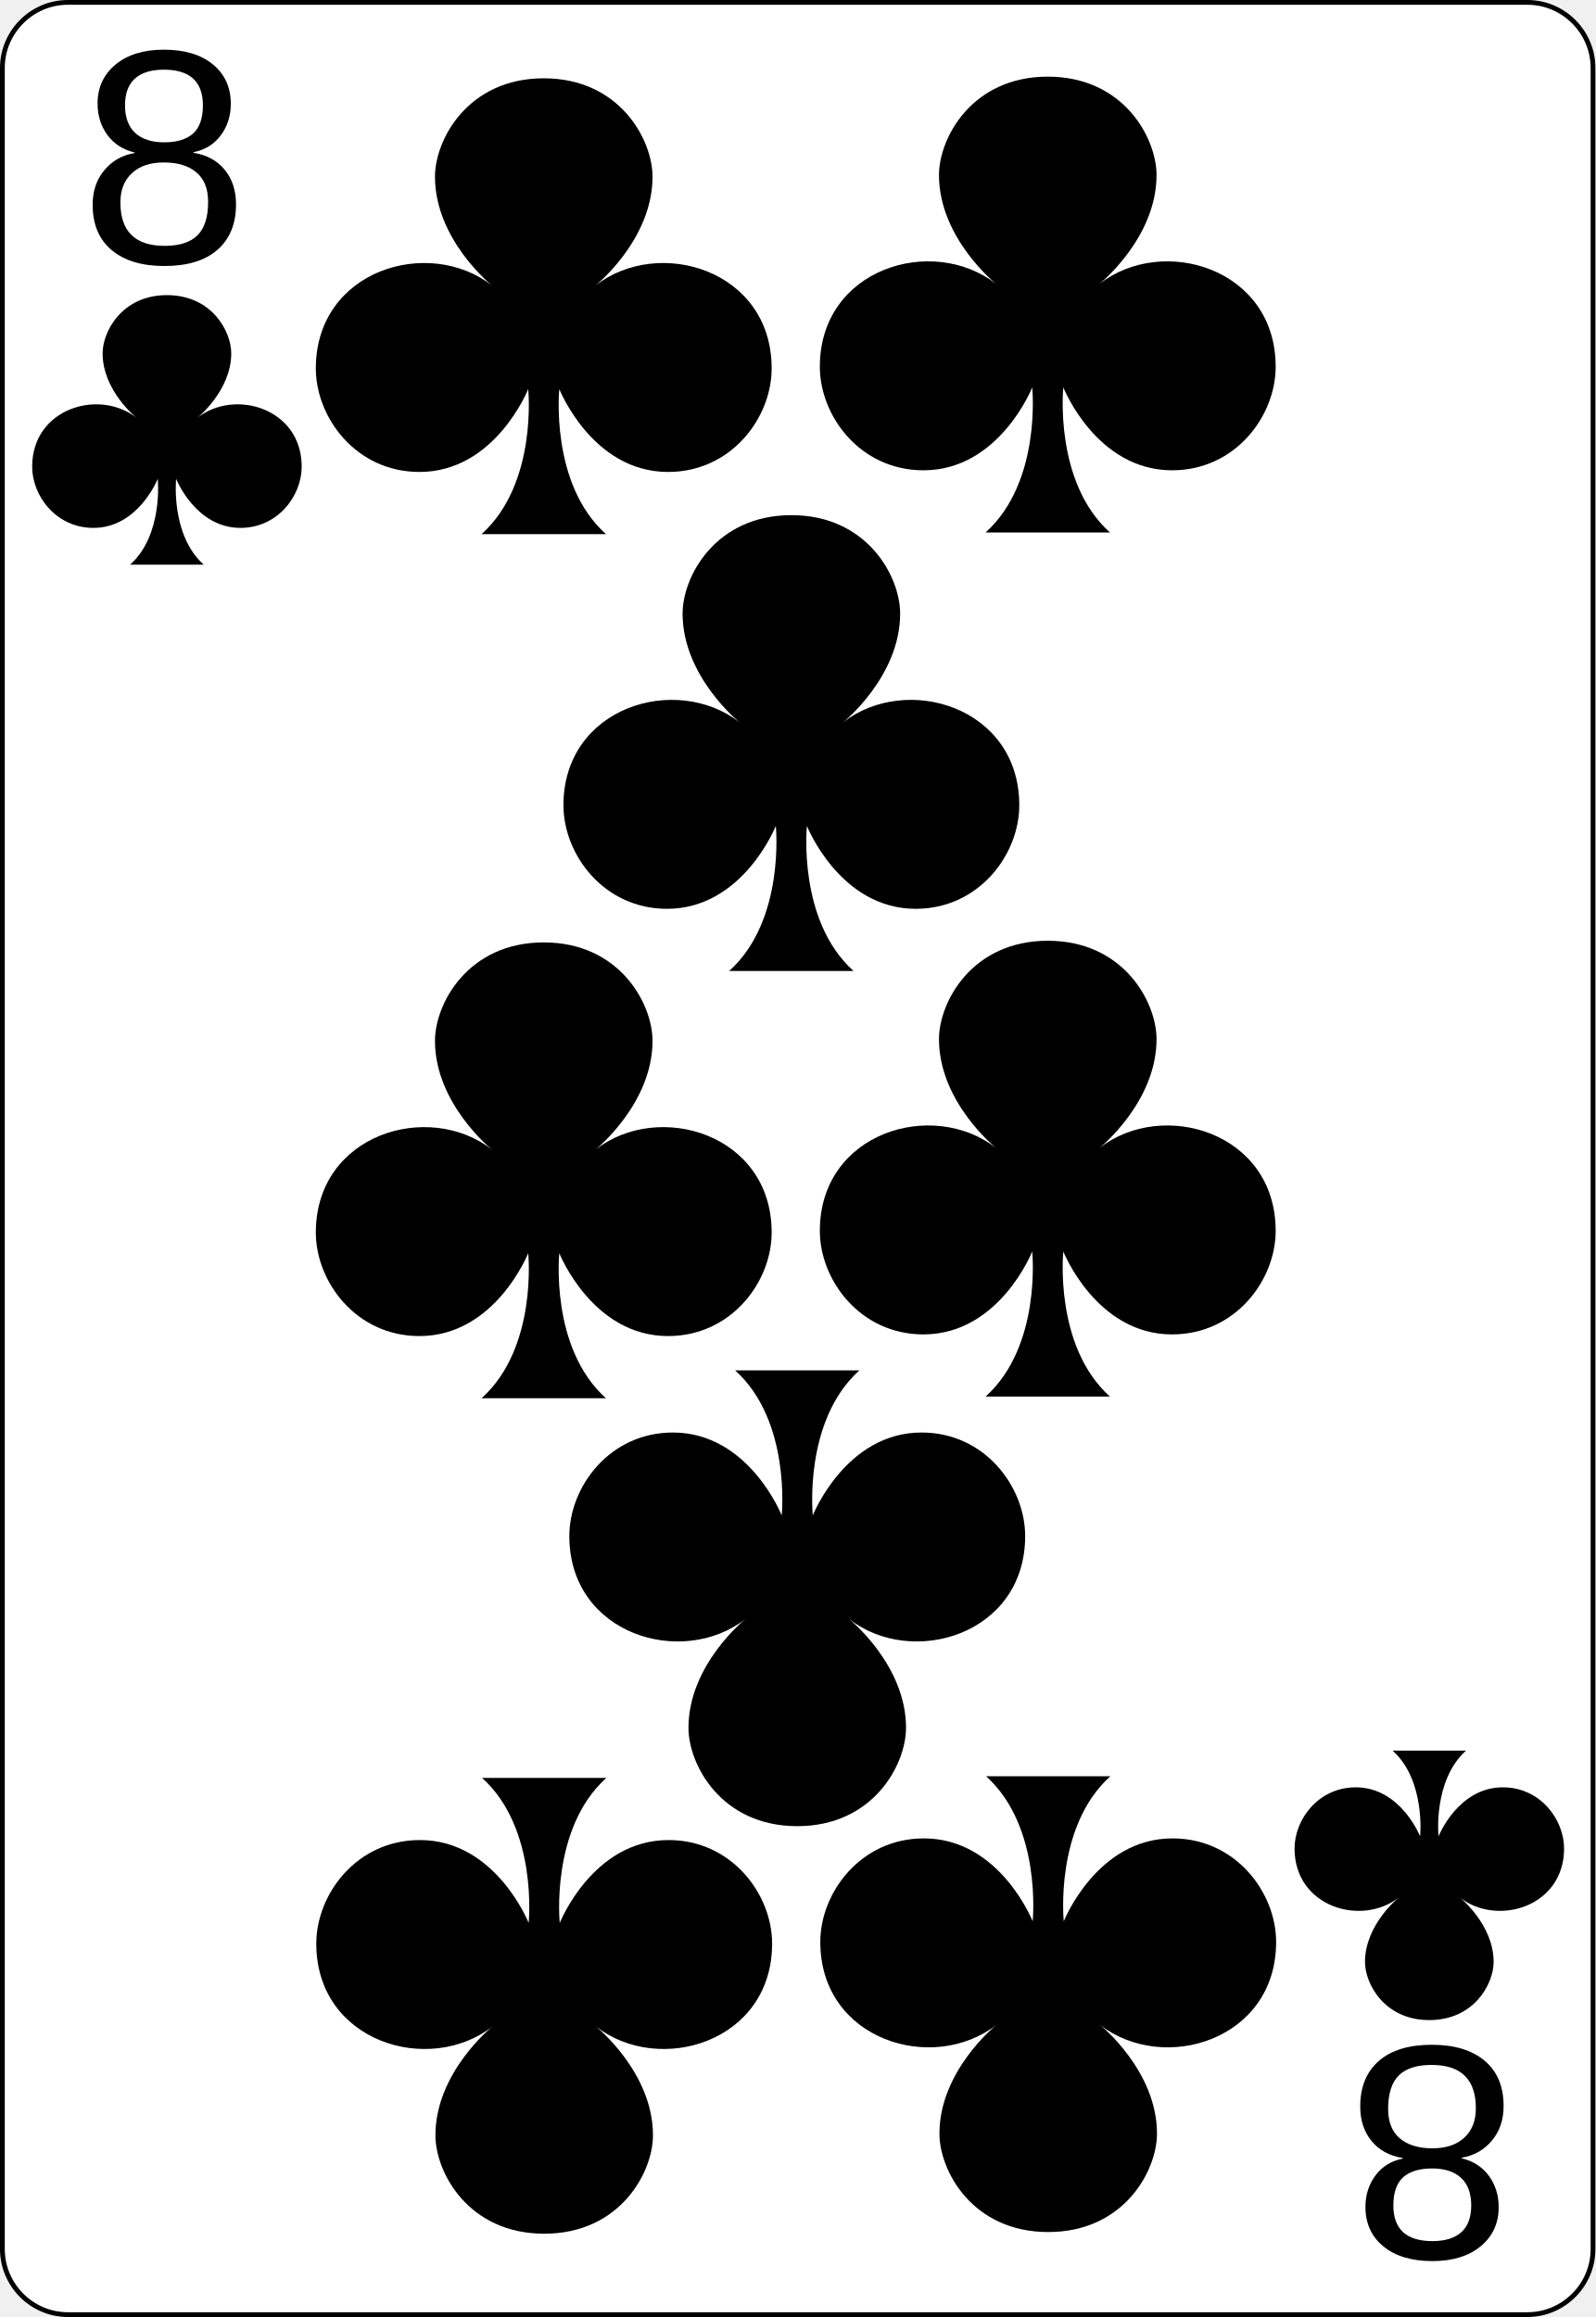
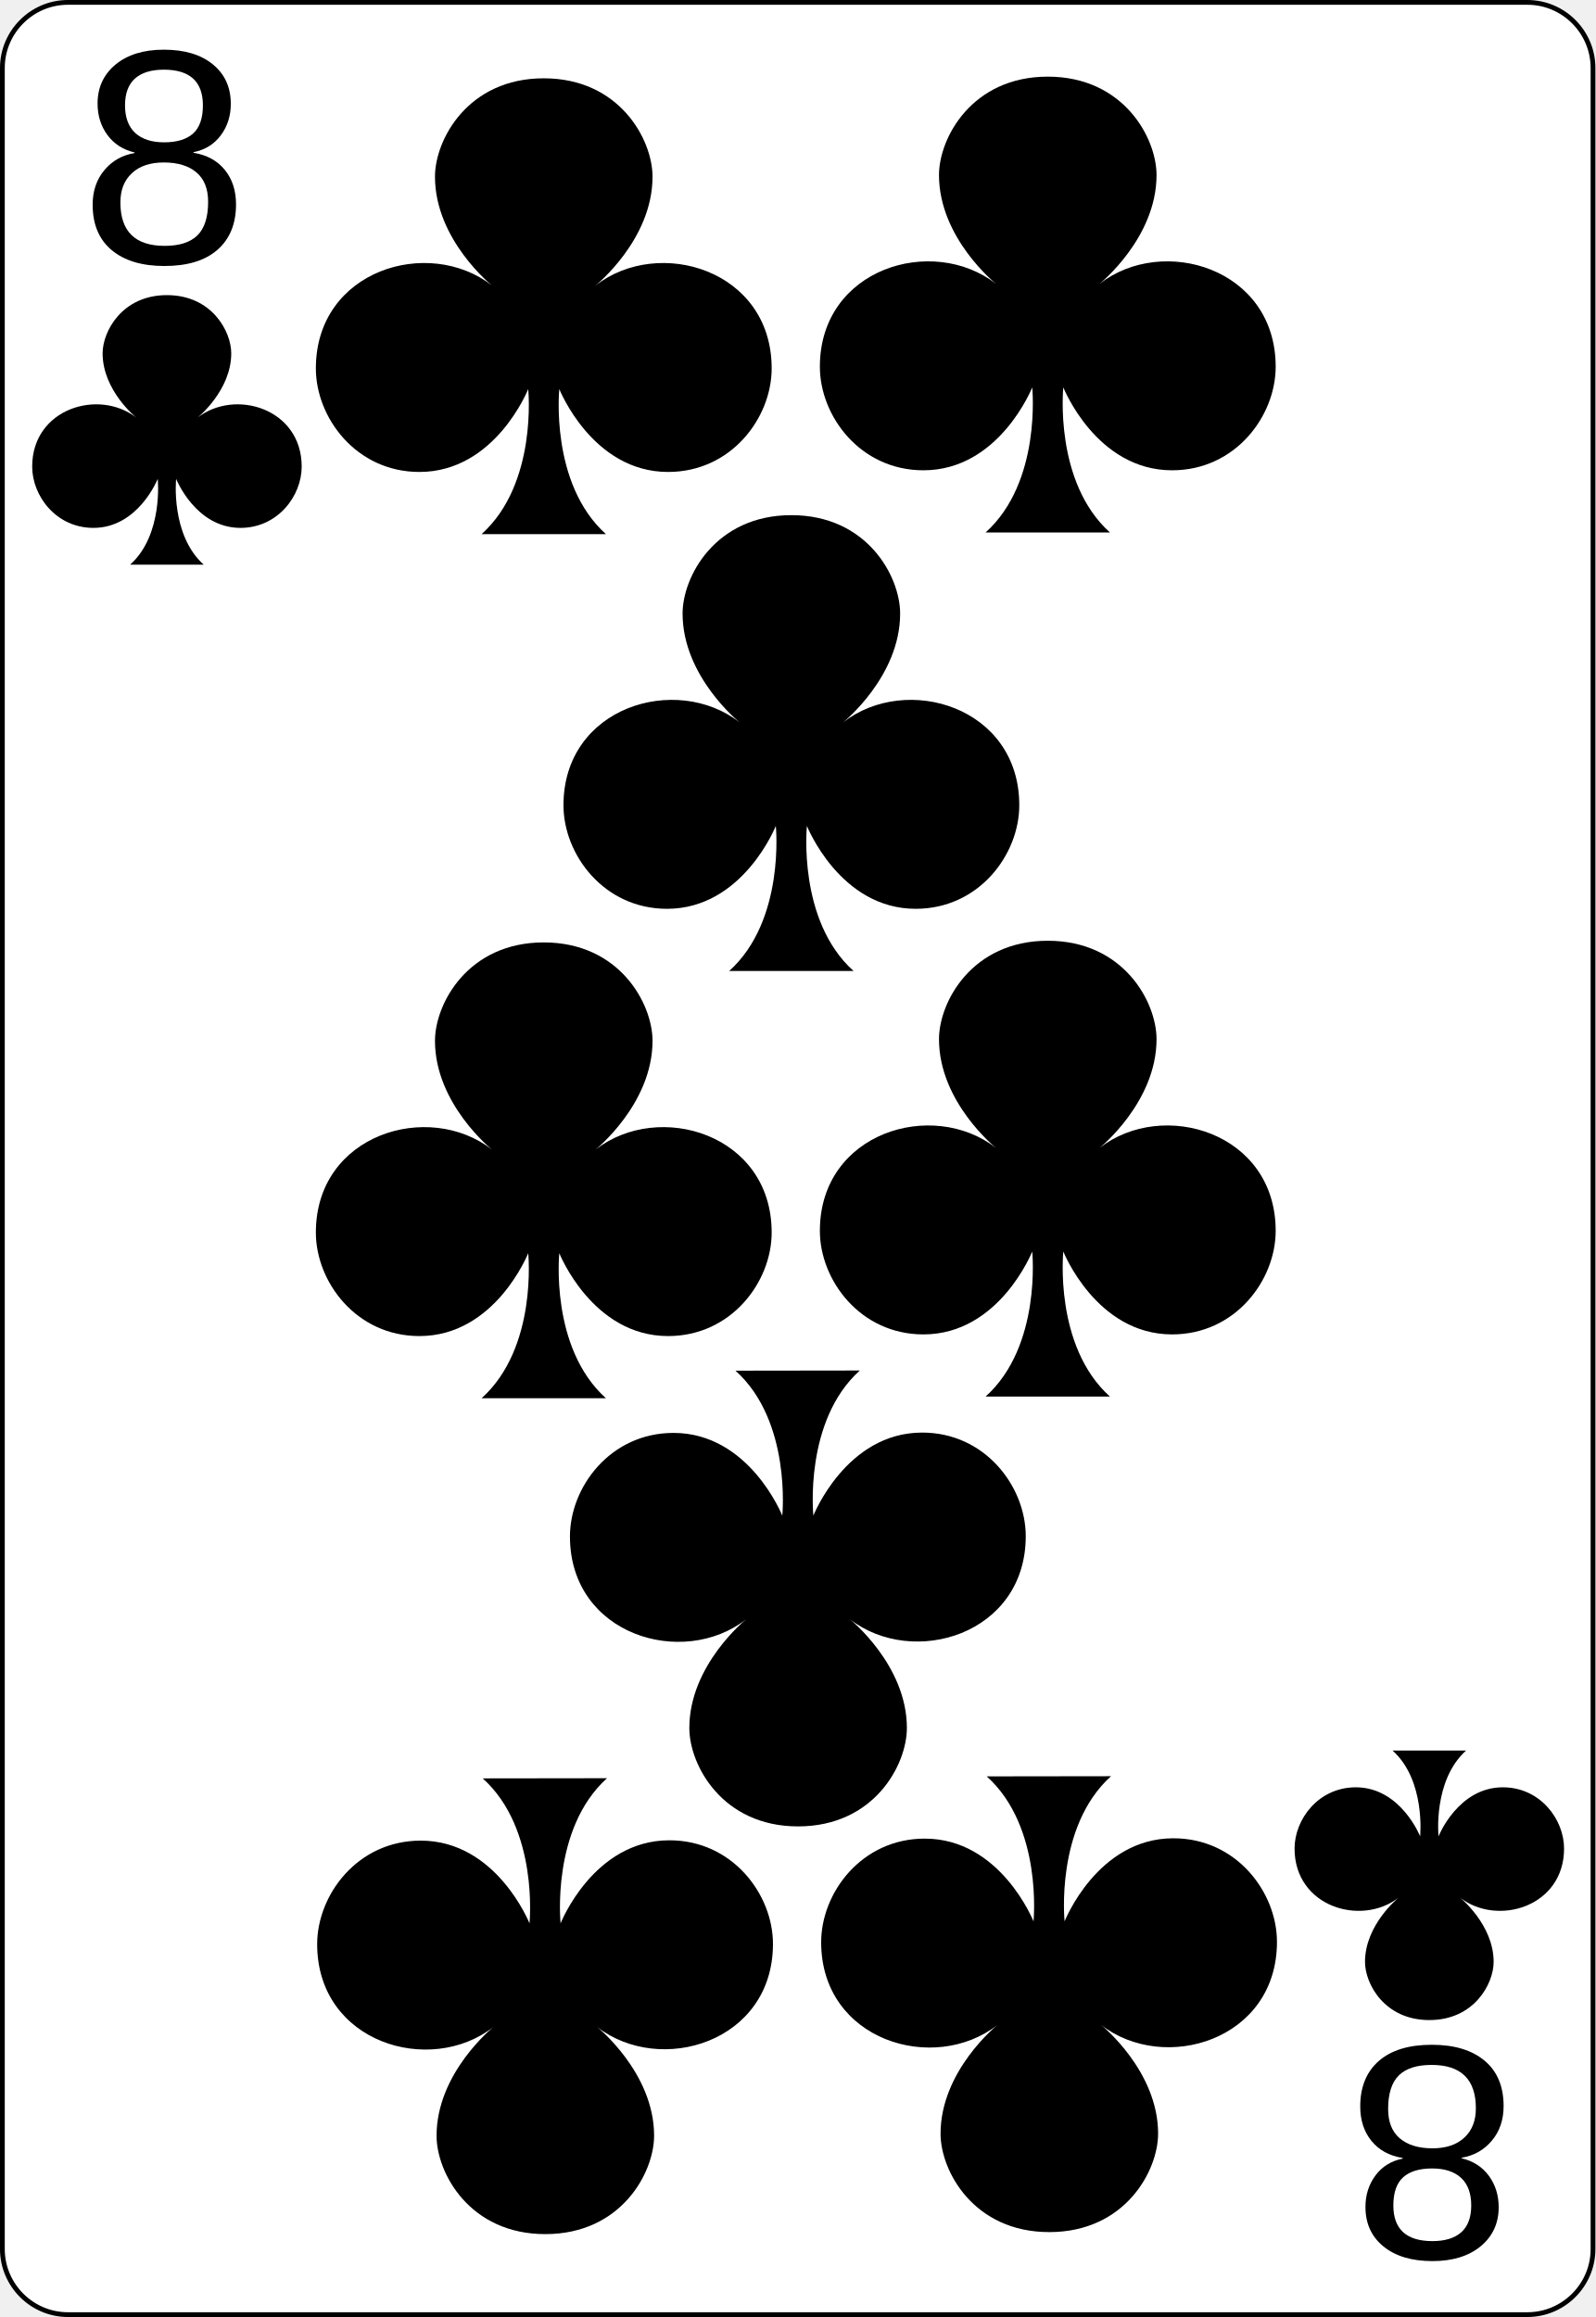
- <svg xmlns="http://www.w3.org/2000/svg" xmlns:xlink="http://www.w3.org/1999/xlink" width="167.087pt" height="242.667pt" viewBox="0 0 167.087 242.667" xml:space="preserve" id="svg2" version="1.1">
-   <defs id="defs41">
-     <radialGradient xlink:href="#linearGradient2984" id="radialGradient3760" cx="48.231" cy="18.138" fx="48.231" fy="18.138" r="9.5" gradientUnits="userSpaceOnUse" gradientTransform="matrix(-1.560526,0.01828294,-0.02684055,-2.290953,123.9838,58.80911)" />
-     <linearGradient id="linearGradient2984">
-       <stop style="stop-color:#000000;stop-opacity:1;" offset="0" id="stop2986" />
-       <stop style="stop-color:#000000;stop-opacity:0.656;" offset="1" id="stop2988" />
-     </linearGradient>
-     <radialGradient xlink:href="#linearGradient3784" id="radialGradient3792" cx="171.487" cy="511.223" fx="171.487" fy="511.223" r="81.903" gradientTransform="matrix(1.152989,-0.6739155,0.3948202,0.6754904,-233.6326,270.4008)" gradientUnits="userSpaceOnUse" />
-     <linearGradient id="linearGradient3784">
-       <stop style="stop-color:#ffffff;stop-opacity:0.534;" offset="0" id="stop3786" />
-       <stop style="stop-color:#000000;stop-opacity:0;" offset="1" id="stop3788" />
-     </linearGradient>
-     <radialGradient r="81.903" fy="511.223" fx="171.487" cy="511.223" cx="171.487" gradientTransform="matrix(1.152989,-0.6739155,0.3948202,0.6754904,-233.6326,270.4008)" gradientUnits="userSpaceOnUse" id="radialGradient3855" xlink:href="#linearGradient3784-4" />
-     <linearGradient id="linearGradient3784-4">
-       <stop style="stop-color:#ffffff;stop-opacity:0.519;" offset="0" id="stop3786-8" />
-       <stop style="stop-color:#000000;stop-opacity:0;" offset="1" id="stop3788-6" />
-     </linearGradient>
-     <radialGradient r="81.903" fy="461.841" fx="181.694" cy="461.841" cx="181.694" gradientTransform="matrix(1.152989,-0.6739155,0.3948202,0.6754904,-233.6326,270.4008)" gradientUnits="userSpaceOnUse" id="radialGradient3916" xlink:href="#linearGradient3784-3" />
-     <linearGradient id="linearGradient3784-3">
-       <stop style="stop-color:#ffffff;stop-opacity:0.702;" offset="0" id="stop3786-86" />
-       <stop style="stop-color:#000000;stop-opacity:0;" offset="1" id="stop3788-2" />
-     </linearGradient>
-   </defs>
-   <g id="Layer_x0020_1" style="fill-rule:nonzero;clip-rule:nonzero;stroke:#000000;stroke-miterlimit:4;">
-     <path style="fill:#FFFFFF;stroke-width:0.5;" d="M166.837,235.548c0,3.777-3.087,6.869-6.871,6.869H7.111c-3.775,0-6.861-3.092-6.861-6.869V7.12C0.25,3.343,3.336,0.25,7.111,0.25h152.855    c3.784,0,6.871,3.093,6.871,6.87v228.428z" id="path5" />
-     <g style="stroke:none;" id="g7">
-       <g id="g9">
- 				
- 			</g>
-     </g>
-     <g id="g15">
- 			
- 		</g>
-     <g id="g19">
- 			
- 		</g>
-     <g style="stroke:none;" id="g23">
-       <g id="g25">
- 				
- 			</g>
-     </g>
-     <g style="stroke:none;" id="g31">
-       <g id="g33">
- 				
- 			</g>
-     </g>
+ <svg xmlns="http://www.w3.org/2000/svg" xml:space="preserve" width="222.783" height="323.556" viewBox="0 0 167.087 242.667">
+   <g style="fill-rule:nonzero;clip-rule:nonzero;stroke:#000;stroke-miterlimit:4">
+     <path d="M166.837 235.548c0 3.777-3.087 6.869-6.871 6.869H7.11c-3.775 0-6.861-3.092-6.861-6.87V7.12C.25 3.343 3.336.25 7.11.25h152.856c3.784 0 6.87 3.093 6.87 6.87z" style="fill:#fff;stroke-width:.5" />
  </g>
-   <text xml:space="preserve" style="font-size:32px;font-style:normal;font-weight:normal;line-height:125%;letter-spacing:0px;word-spacing:0px;fill:#000000;fill-opacity:1;stroke:none;font-family:Bitstream Vera Sans" x="8.311" y="27.548" id="text3788">
-     <tspan id="tspan3790" x="8.311" y="27.548" style="font-style:normal;font-variant:normal;font-weight:normal;font-stretch:normal;font-family:Arial;-inkscape-font-specification:Arial">8</tspan>
+   <text xml:space="preserve" x="8.311" y="27.548" style="font-size:32px;font-style:normal;font-weight:400;line-height:125%;letter-spacing:0;word-spacing:0;fill:#000;fill-opacity:1;stroke:none;font-family:Bitstream Vera Sans">
+     <tspan x="8.311" y="27.548" style="font-style:normal;font-variant:normal;font-weight:400;font-stretch:normal;font-family:Arial;-inkscape-font-specification:Arial">8</tspan>
  </text>
-   <g transform="matrix(1.485651,0,0,1.485651,-54.02466,10.01807)" id="layer1-1-4">
-     <path id="cl-9" d="m 50.291,22.698 c 0,0 2.375,-1.9 2.375,-4.534 0,-1.542 -1.369,-4.102 -4.534,-4.102 -3.165,0 -4.534,2.561 -4.534,4.102 0,2.634 2.375,4.534 2.375,4.534 -2.638,-2.055 -7.341,-0.652 -7.341,3.455 0,2.056 1.68,4.318 4.318,4.318 3.165,0 4.534,-3.455 4.534,-3.455 0,0 0.402,3.938 -1.943,6.046 h 5.182 c -2.345,-2.107 -1.943,-6.046 -1.943,-6.046 0,0 1.369,3.455 4.534,3.455 2.639,0 4.318,-2.263 4.318,-4.318 0,-4.107 -4.703,-5.51 -7.341,-3.455 z" style="fill:#000000" />
-   </g>
-   <text xml:space="preserve" style="font-size:32px;font-style:normal;font-weight:normal;line-height:125%;letter-spacing:0px;word-spacing:0px;fill:#000000;fill-opacity:1;stroke:none;font-family:Bitstream Vera Sans" x="-158.864" y="-214.467" id="text3788-8" transform="scale(-1,-1)">
-     <tspan id="tspan3790-7" x="-158.864" y="-214.467" style="font-style:normal;font-variant:normal;font-weight:normal;font-stretch:normal;font-family:Arial;-inkscape-font-specification:Arial">8</tspan>
+   <path d="M50.291 22.698s2.375-1.9 2.375-4.534c0-1.542-1.369-4.102-4.534-4.102s-4.534 2.561-4.534 4.102c0 2.634 2.375 4.534 2.375 4.534-2.638-2.055-7.34-.652-7.34 3.455 0 2.056 1.68 4.318 4.317 4.318 3.165 0 4.534-3.455 4.534-3.455s.402 3.938-1.943 6.046h5.182c-2.345-2.107-1.943-6.046-1.943-6.046s1.37 3.455 4.534 3.455c2.64 0 4.318-2.263 4.318-4.318 0-4.107-4.703-5.51-7.34-3.455" style="fill:#000" transform="translate(-54.025 10.018)scale(1.48565)" />
+   <text xml:space="preserve" x="-158.864" y="-214.467" style="font-size:32px;font-style:normal;font-weight:400;line-height:125%;letter-spacing:0;word-spacing:0;fill:#000;fill-opacity:1;stroke:none;font-family:Bitstream Vera Sans" transform="scale(-1)">
+     <tspan x="-158.864" y="-214.467" style="font-style:normal;font-variant:normal;font-weight:400;font-stretch:normal;font-family:Arial;-inkscape-font-specification:Arial">8</tspan>
  </text>
-   <g transform="matrix(-1.485651,0,0,-1.485651,221.1992,232.4618)" id="layer1-1-4-1">
-     <path id="cl-9-7" d="m 50.291,22.698 c 0,0 2.375,-1.9 2.375,-4.534 0,-1.542 -1.369,-4.102 -4.534,-4.102 -3.165,0 -4.534,2.561 -4.534,4.102 0,2.634 2.375,4.534 2.375,4.534 -2.638,-2.055 -7.341,-0.652 -7.341,3.455 0,2.056 1.68,4.318 4.318,4.318 3.165,0 4.534,-3.455 4.534,-3.455 0,0 0.402,3.938 -1.943,6.046 h 5.182 c -2.345,-2.107 -1.943,-6.046 -1.943,-6.046 0,0 1.369,3.455 4.534,3.455 2.639,0 4.318,-2.263 4.318,-4.318 0,-4.107 -4.703,-5.51 -7.341,-3.455 z" style="fill:#000000" />
-   </g>
-   <g transform="matrix(2.512578,0,0,2.512578,-63.98839,-27.13112)" id="layer1-1-4-8">
-     <path id="cl-9-8" d="m 50.291,22.698 c 0,0 2.375,-1.9 2.375,-4.534 0,-1.542 -1.369,-4.102 -4.534,-4.102 -3.165,0 -4.534,2.561 -4.534,4.102 0,2.634 2.375,4.534 2.375,4.534 -2.638,-2.055 -7.341,-0.652 -7.341,3.455 0,2.056 1.68,4.318 4.318,4.318 3.165,0 4.534,-3.455 4.534,-3.455 0,0 0.402,3.938 -1.943,6.046 h 5.182 c -2.345,-2.107 -1.943,-6.046 -1.943,-6.046 0,0 1.369,3.455 4.534,3.455 2.639,0 4.318,-2.263 4.318,-4.318 0,-4.107 -4.703,-5.51 -7.341,-3.455 z" style="fill:#000000" />
-   </g>
-   <g transform="matrix(-2.512578,0,0,-2.512578,177.9295,269.2751)" id="layer1-1-4-8-0">
-     <path id="cl-9-8-6" d="m 50.291,22.698 c 0,0 2.375,-1.9 2.375,-4.534 0,-1.542 -1.369,-4.102 -4.534,-4.102 -3.165,0 -4.534,2.561 -4.534,4.102 0,2.634 2.375,4.534 2.375,4.534 -2.638,-2.055 -7.341,-0.652 -7.341,3.455 0,2.056 1.68,4.318 4.318,4.318 3.165,0 4.534,-3.455 4.534,-3.455 0,0 0.402,3.938 -1.943,6.046 h 5.182 c -2.345,-2.107 -1.943,-6.046 -1.943,-6.046 0,0 1.369,3.455 4.534,3.455 2.639,0 4.318,-2.263 4.318,-4.318 0,-4.107 -4.703,-5.51 -7.341,-3.455 z" style="fill:#000000" />
-   </g>
-   <g transform="matrix(2.512578,0,0,2.512578,-63.98839,63.36968)" id="layer1-1-4-8-2">
-     <path id="cl-9-8-0" d="m 50.291,22.698 c 0,0 2.375,-1.9 2.375,-4.534 0,-1.542 -1.369,-4.102 -4.534,-4.102 -3.165,0 -4.534,2.561 -4.534,4.102 0,2.634 2.375,4.534 2.375,4.534 -2.638,-2.055 -7.341,-0.652 -7.341,3.455 0,2.056 1.68,4.318 4.318,4.318 3.165,0 4.534,-3.455 4.534,-3.455 0,0 0.402,3.938 -1.943,6.046 h 5.182 c -2.345,-2.107 -1.943,-6.046 -1.943,-6.046 0,0 1.369,3.455 4.534,3.455 2.639,0 4.318,-2.263 4.318,-4.318 0,-4.107 -4.703,-5.51 -7.341,-3.455 z" style="fill:#000000" />
-   </g>
-   <g transform="matrix(2.512578,0,0,2.512578,-11.20333,-27.30484)" id="layer1-1-4-8-8">
-     <path id="cl-9-8-9" d="m 50.291,22.698 c 0,0 2.375,-1.9 2.375,-4.534 0,-1.542 -1.369,-4.102 -4.534,-4.102 -3.165,0 -4.534,2.561 -4.534,4.102 0,2.634 2.375,4.534 2.375,4.534 -2.638,-2.055 -7.341,-0.652 -7.341,3.455 0,2.056 1.68,4.318 4.318,4.318 3.165,0 4.534,-3.455 4.534,-3.455 0,0 0.402,3.938 -1.943,6.046 h 5.182 c -2.345,-2.107 -1.943,-6.046 -1.943,-6.046 0,0 1.369,3.455 4.534,3.455 2.639,0 4.318,-2.263 4.318,-4.318 0,-4.107 -4.703,-5.51 -7.341,-3.455 z" style="fill:#000000" />
-   </g>
-   <g transform="matrix(-2.512578,0,0,-2.512578,230.7146,269.1014)" id="layer1-1-4-8-0-2">
-     <path id="cl-9-8-6-6" d="m 50.291,22.698 c 0,0 2.375,-1.9 2.375,-4.534 0,-1.542 -1.369,-4.102 -4.534,-4.102 -3.165,0 -4.534,2.561 -4.534,4.102 0,2.634 2.375,4.534 2.375,4.534 -2.638,-2.055 -7.341,-0.652 -7.341,3.455 0,2.056 1.68,4.318 4.318,4.318 3.165,0 4.534,-3.455 4.534,-3.455 0,0 0.402,3.938 -1.943,6.046 h 5.182 c -2.345,-2.107 -1.943,-6.046 -1.943,-6.046 0,0 1.369,3.455 4.534,3.455 2.639,0 4.318,-2.263 4.318,-4.318 0,-4.107 -4.703,-5.51 -7.341,-3.455 z" style="fill:#000000" />
-   </g>
-   <g transform="matrix(2.512578,0,0,2.512578,-11.20333,63.19596)" id="layer1-1-4-8-2-6">
-     <path id="cl-9-8-0-4" d="m 50.291,22.698 c 0,0 2.375,-1.9 2.375,-4.534 0,-1.542 -1.369,-4.102 -4.534,-4.102 -3.165,0 -4.534,2.561 -4.534,4.102 0,2.634 2.375,4.534 2.375,4.534 -2.638,-2.055 -7.341,-0.652 -7.341,3.455 0,2.056 1.68,4.318 4.318,4.318 3.165,0 4.534,-3.455 4.534,-3.455 0,0 0.402,3.938 -1.943,6.046 h 5.182 c -2.345,-2.107 -1.943,-6.046 -1.943,-6.046 0,0 1.369,3.455 4.534,3.455 2.639,0 4.318,-2.263 4.318,-4.318 0,-4.107 -4.703,-5.51 -7.341,-3.455 z" style="fill:#000000" />
-   </g>
-   <g transform="matrix(2.512578,0,0,2.512578,-38.0557,18.62236)" id="layer1-1-4-8-6">
-     <path id="cl-9-8-8" d="m 50.291,22.698 c 0,0 2.375,-1.9 2.375,-4.534 0,-1.542 -1.369,-4.102 -4.534,-4.102 -3.165,0 -4.534,2.561 -4.534,4.102 0,2.634 2.375,4.534 2.375,4.534 -2.638,-2.055 -7.341,-0.652 -7.341,3.455 0,2.056 1.68,4.318 4.318,4.318 3.165,0 4.534,-3.455 4.534,-3.455 0,0 0.402,3.938 -1.943,6.046 h 5.182 c -2.345,-2.107 -1.943,-6.046 -1.943,-6.046 0,0 1.369,3.455 4.534,3.455 2.639,0 4.318,-2.263 4.318,-4.318 0,-4.107 -4.703,-5.51 -7.341,-3.455 z" style="fill:#000000" />
-   </g>
-   <g transform="matrix(-2.512578,0,0,-2.512578,204.4313,226.5922)" id="layer1-1-4-8-6-8">
-     <path id="cl-9-8-8-8" d="m 50.291,22.698 c 0,0 2.375,-1.9 2.375,-4.534 0,-1.542 -1.369,-4.102 -4.534,-4.102 -3.165,0 -4.534,2.561 -4.534,4.102 0,2.634 2.375,4.534 2.375,4.534 -2.638,-2.055 -7.341,-0.652 -7.341,3.455 0,2.056 1.68,4.318 4.318,4.318 3.165,0 4.534,-3.455 4.534,-3.455 0,0 0.402,3.938 -1.943,6.046 h 5.182 c -2.345,-2.107 -1.943,-6.046 -1.943,-6.046 0,0 1.369,3.455 4.534,3.455 2.639,0 4.318,-2.263 4.318,-4.318 0,-4.107 -4.703,-5.51 -7.341,-3.455 z" style="fill:#000000" />
-   </g>
+   <path d="M50.291 22.698s2.375-1.9 2.375-4.534c0-1.542-1.369-4.102-4.534-4.102s-4.534 2.561-4.534 4.102c0 2.634 2.375 4.534 2.375 4.534-2.638-2.055-7.34-.652-7.34 3.455 0 2.056 1.68 4.318 4.317 4.318 3.165 0 4.534-3.455 4.534-3.455s.402 3.938-1.943 6.046h5.182c-2.345-2.107-1.943-6.046-1.943-6.046s1.37 3.455 4.534 3.455c2.64 0 4.318-2.263 4.318-4.318 0-4.107-4.703-5.51-7.34-3.455" style="fill:#000" transform="rotate(180 110.6 116.23)scale(1.48565)" />
+   <path d="M50.291 22.698s2.375-1.9 2.375-4.534c0-1.542-1.369-4.102-4.534-4.102s-4.534 2.561-4.534 4.102c0 2.634 2.375 4.534 2.375 4.534-2.638-2.055-7.34-.652-7.34 3.455 0 2.056 1.68 4.318 4.317 4.318 3.165 0 4.534-3.455 4.534-3.455s.402 3.938-1.943 6.046h5.182c-2.345-2.107-1.943-6.046-1.943-6.046s1.37 3.455 4.534 3.455c2.64 0 4.318-2.263 4.318-4.318 0-4.107-4.703-5.51-7.34-3.455" style="fill:#000" transform="matrix(2.51258 0 0 2.51258 -63.988 -27.131)" />
+   <path d="M50.291 22.698s2.375-1.9 2.375-4.534c0-1.542-1.369-4.102-4.534-4.102s-4.534 2.561-4.534 4.102c0 2.634 2.375 4.534 2.375 4.534-2.638-2.055-7.34-.652-7.34 3.455 0 2.056 1.68 4.318 4.317 4.318 3.165 0 4.534-3.455 4.534-3.455s.402 3.938-1.943 6.046h5.182c-2.345-2.107-1.943-6.046-1.943-6.046s1.37 3.455 4.534 3.455c2.64 0 4.318-2.263 4.318-4.318 0-4.107-4.703-5.51-7.34-3.455" style="fill:#000" transform="rotate(179.924 88.965 134.638)scale(2.51258)" />
+   <path d="M50.291 22.698s2.375-1.9 2.375-4.534c0-1.542-1.369-4.102-4.534-4.102s-4.534 2.561-4.534 4.102c0 2.634 2.375 4.534 2.375 4.534-2.638-2.055-7.34-.652-7.34 3.455 0 2.056 1.68 4.318 4.317 4.318 3.165 0 4.534-3.455 4.534-3.455s.402 3.938-1.943 6.046h5.182c-2.345-2.107-1.943-6.046-1.943-6.046s1.37 3.455 4.534 3.455c2.64 0 4.318-2.263 4.318-4.318 0-4.107-4.703-5.51-7.34-3.455" style="fill:#000" transform="matrix(2.51258 0 0 2.51258 -63.988 63.37)" />
+   <path d="M50.291 22.698s2.375-1.9 2.375-4.534c0-1.542-1.369-4.102-4.534-4.102s-4.534 2.561-4.534 4.102c0 2.634 2.375 4.534 2.375 4.534-2.638-2.055-7.34-.652-7.34 3.455 0 2.056 1.68 4.318 4.317 4.318 3.165 0 4.534-3.455 4.534-3.455s.402 3.938-1.943 6.046h5.182c-2.345-2.107-1.943-6.046-1.943-6.046s1.37 3.455 4.534 3.455c2.64 0 4.318-2.263 4.318-4.318 0-4.107-4.703-5.51-7.34-3.455" style="fill:#000" transform="matrix(2.51258 0 0 2.51258 -11.203 -27.305)" />
+   <path d="M50.291 22.698s2.375-1.9 2.375-4.534c0-1.542-1.369-4.102-4.534-4.102s-4.534 2.561-4.534 4.102c0 2.634 2.375 4.534 2.375 4.534-2.638-2.055-7.34-.652-7.34 3.455 0 2.056 1.68 4.318 4.317 4.318 3.165 0 4.534-3.455 4.534-3.455s.402 3.938-1.943 6.046h5.182c-2.345-2.107-1.943-6.046-1.943-6.046s1.37 3.455 4.534 3.455c2.64 0 4.318-2.263 4.318-4.318 0-4.107-4.703-5.51-7.34-3.455" style="fill:#000" transform="rotate(179.924 115.357 134.55)scale(2.51258)" />
+   <path d="M50.291 22.698s2.375-1.9 2.375-4.534c0-1.542-1.369-4.102-4.534-4.102s-4.534 2.561-4.534 4.102c0 2.634 2.375 4.534 2.375 4.534-2.638-2.055-7.34-.652-7.34 3.455 0 2.056 1.68 4.318 4.317 4.318 3.165 0 4.534-3.455 4.534-3.455s.402 3.938-1.943 6.046h5.182c-2.345-2.107-1.943-6.046-1.943-6.046s1.37 3.455 4.534 3.455c2.64 0 4.318-2.263 4.318-4.318 0-4.107-4.703-5.51-7.34-3.455" style="fill:#000" transform="matrix(2.51258 0 0 2.51258 -11.203 63.196)" />
+   <path d="M50.291 22.698s2.375-1.9 2.375-4.534c0-1.542-1.369-4.102-4.534-4.102s-4.534 2.561-4.534 4.102c0 2.634 2.375 4.534 2.375 4.534-2.638-2.055-7.34-.652-7.34 3.455 0 2.056 1.68 4.318 4.317 4.318 3.165 0 4.534-3.455 4.534-3.455s.402 3.938-1.943 6.046h5.182c-2.345-2.107-1.943-6.046-1.943-6.046s1.37 3.455 4.534 3.455c2.64 0 4.318-2.263 4.318-4.318 0-4.107-4.703-5.51-7.34-3.455" style="fill:#000" transform="matrix(2.51258 0 0 2.51258 -38.056 18.622)" />
+   <path d="M50.291 22.698s2.375-1.9 2.375-4.534c0-1.542-1.369-4.102-4.534-4.102s-4.534 2.561-4.534 4.102c0 2.634 2.375 4.534 2.375 4.534-2.638-2.055-7.34-.652-7.34 3.455 0 2.056 1.68 4.318 4.317 4.318 3.165 0 4.534-3.455 4.534-3.455s.402 3.938-1.943 6.046h5.182c-2.345-2.107-1.943-6.046-1.943-6.046s1.37 3.455 4.534 3.455c2.64 0 4.318-2.263 4.318-4.318 0-4.107-4.703-5.51-7.34-3.455" style="fill:#000" transform="rotate(179.924 102.216 113.296)scale(2.51258)" />
</svg>
